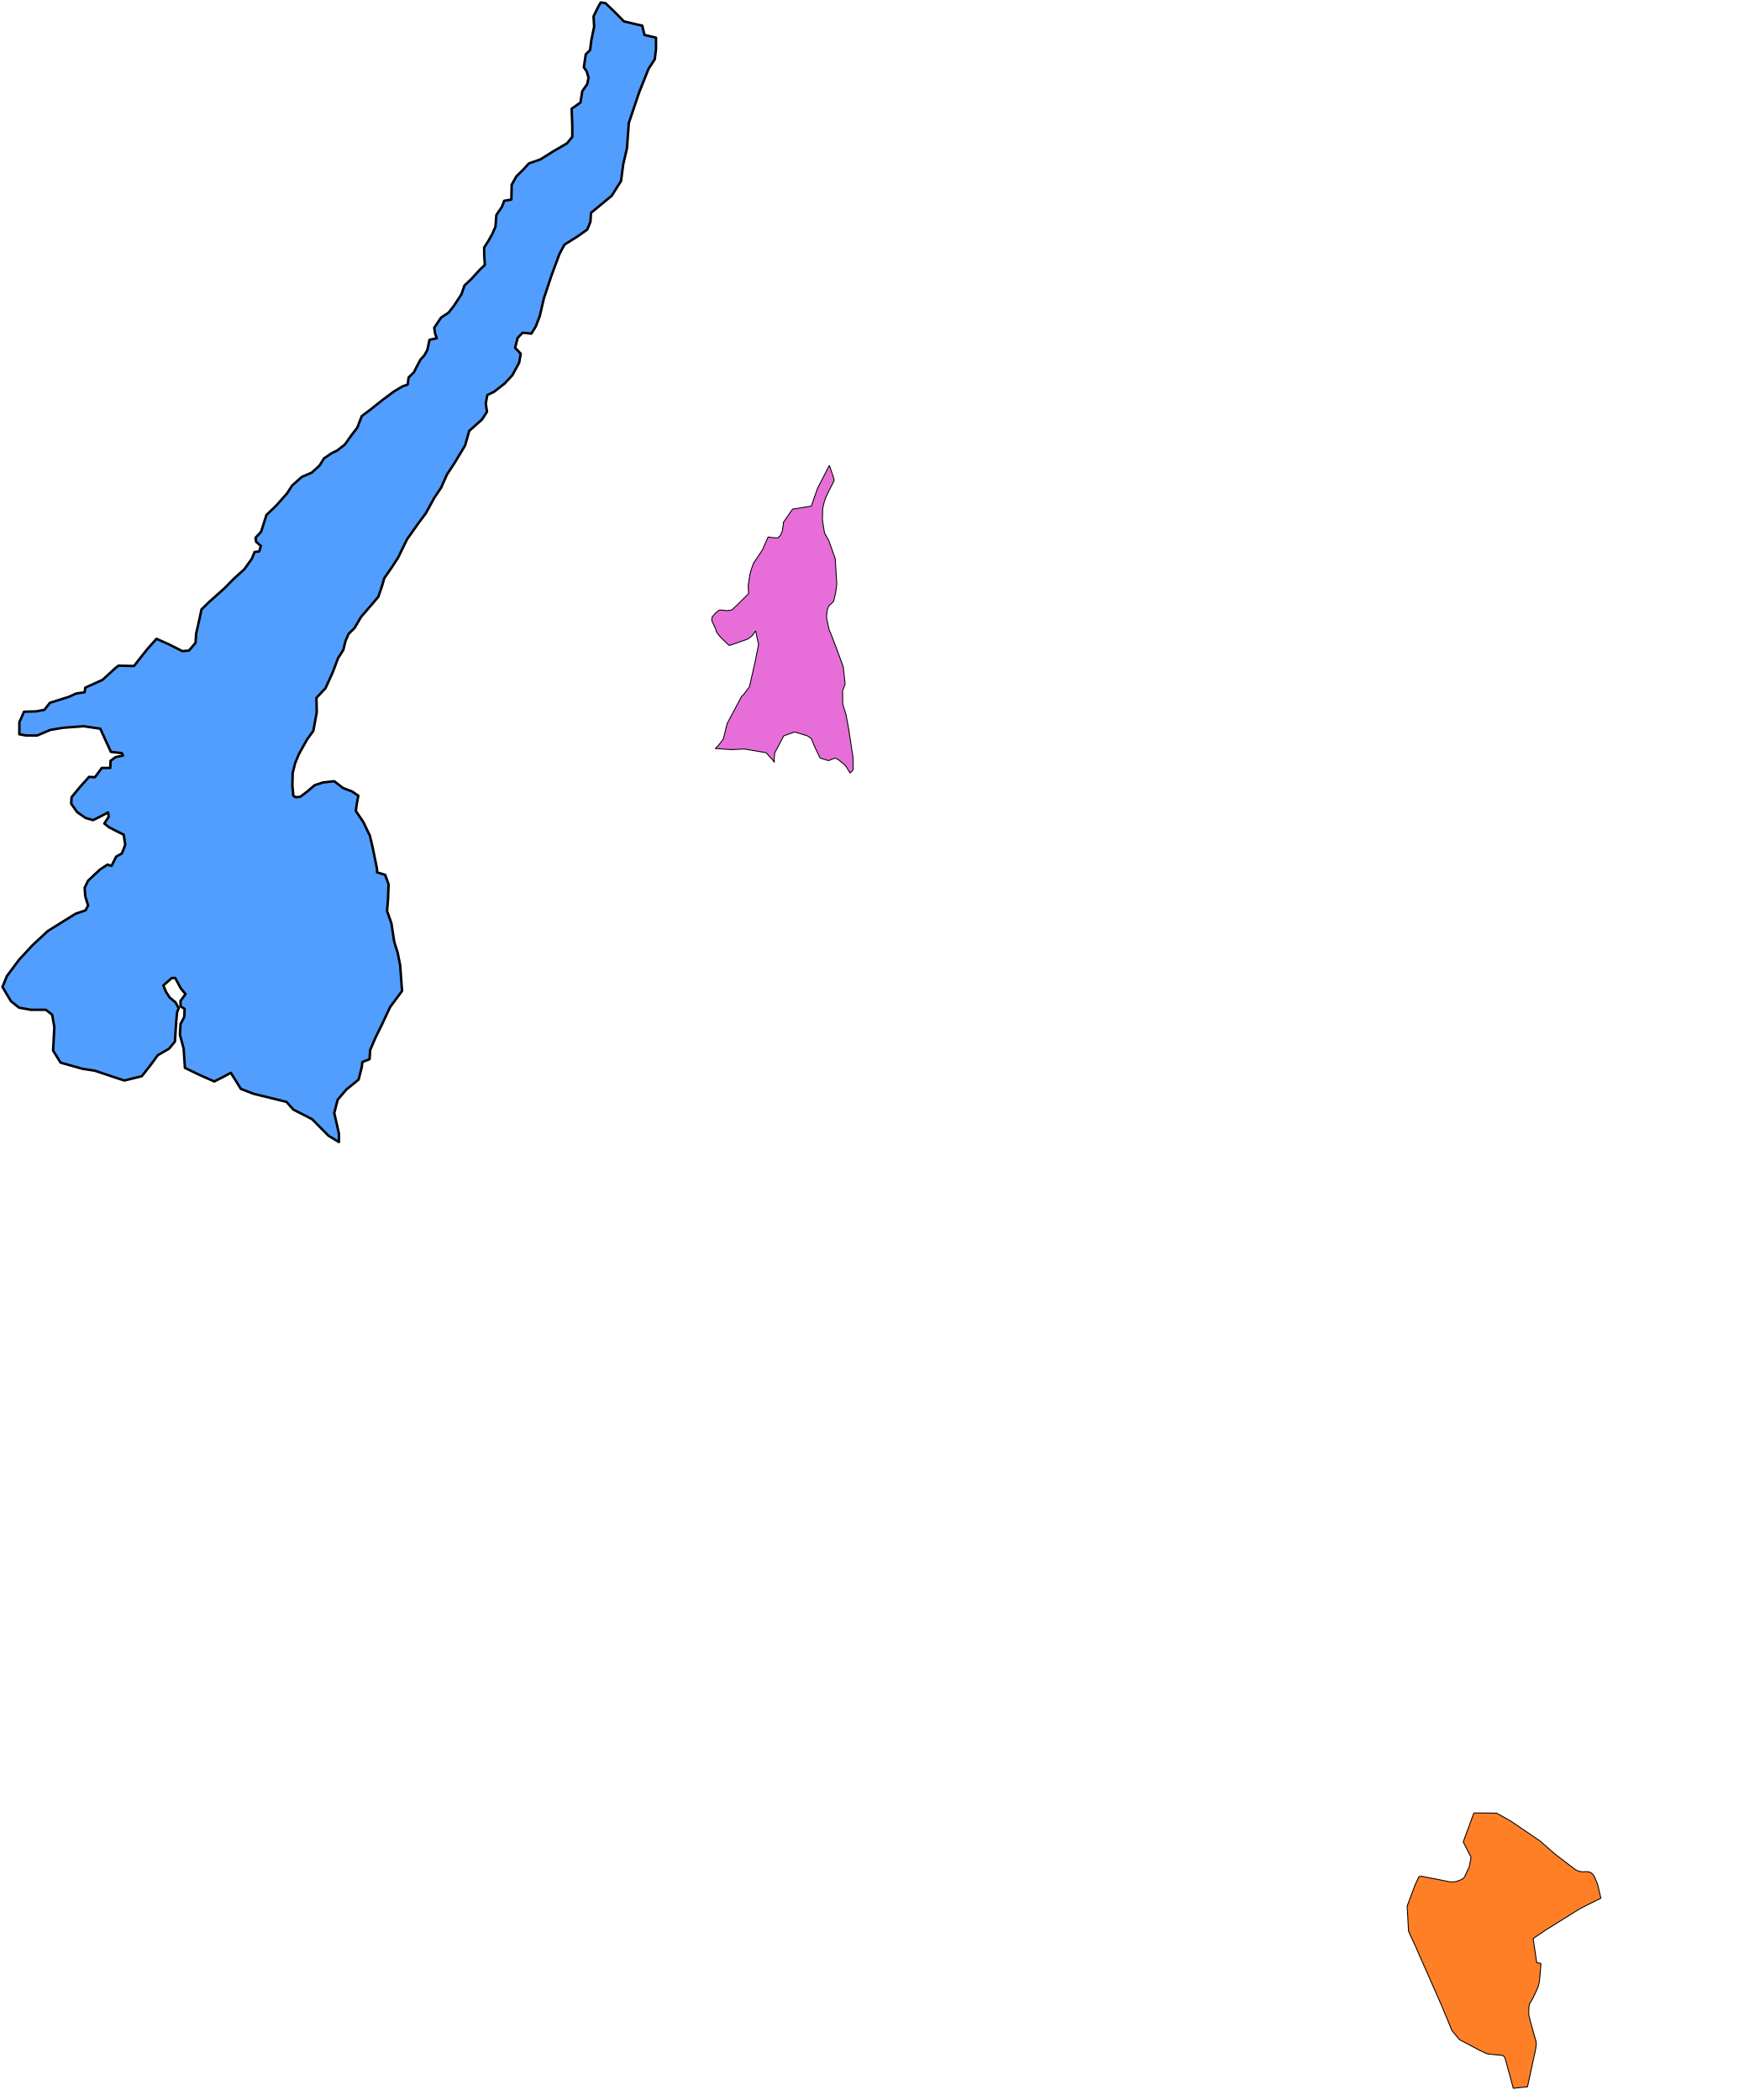
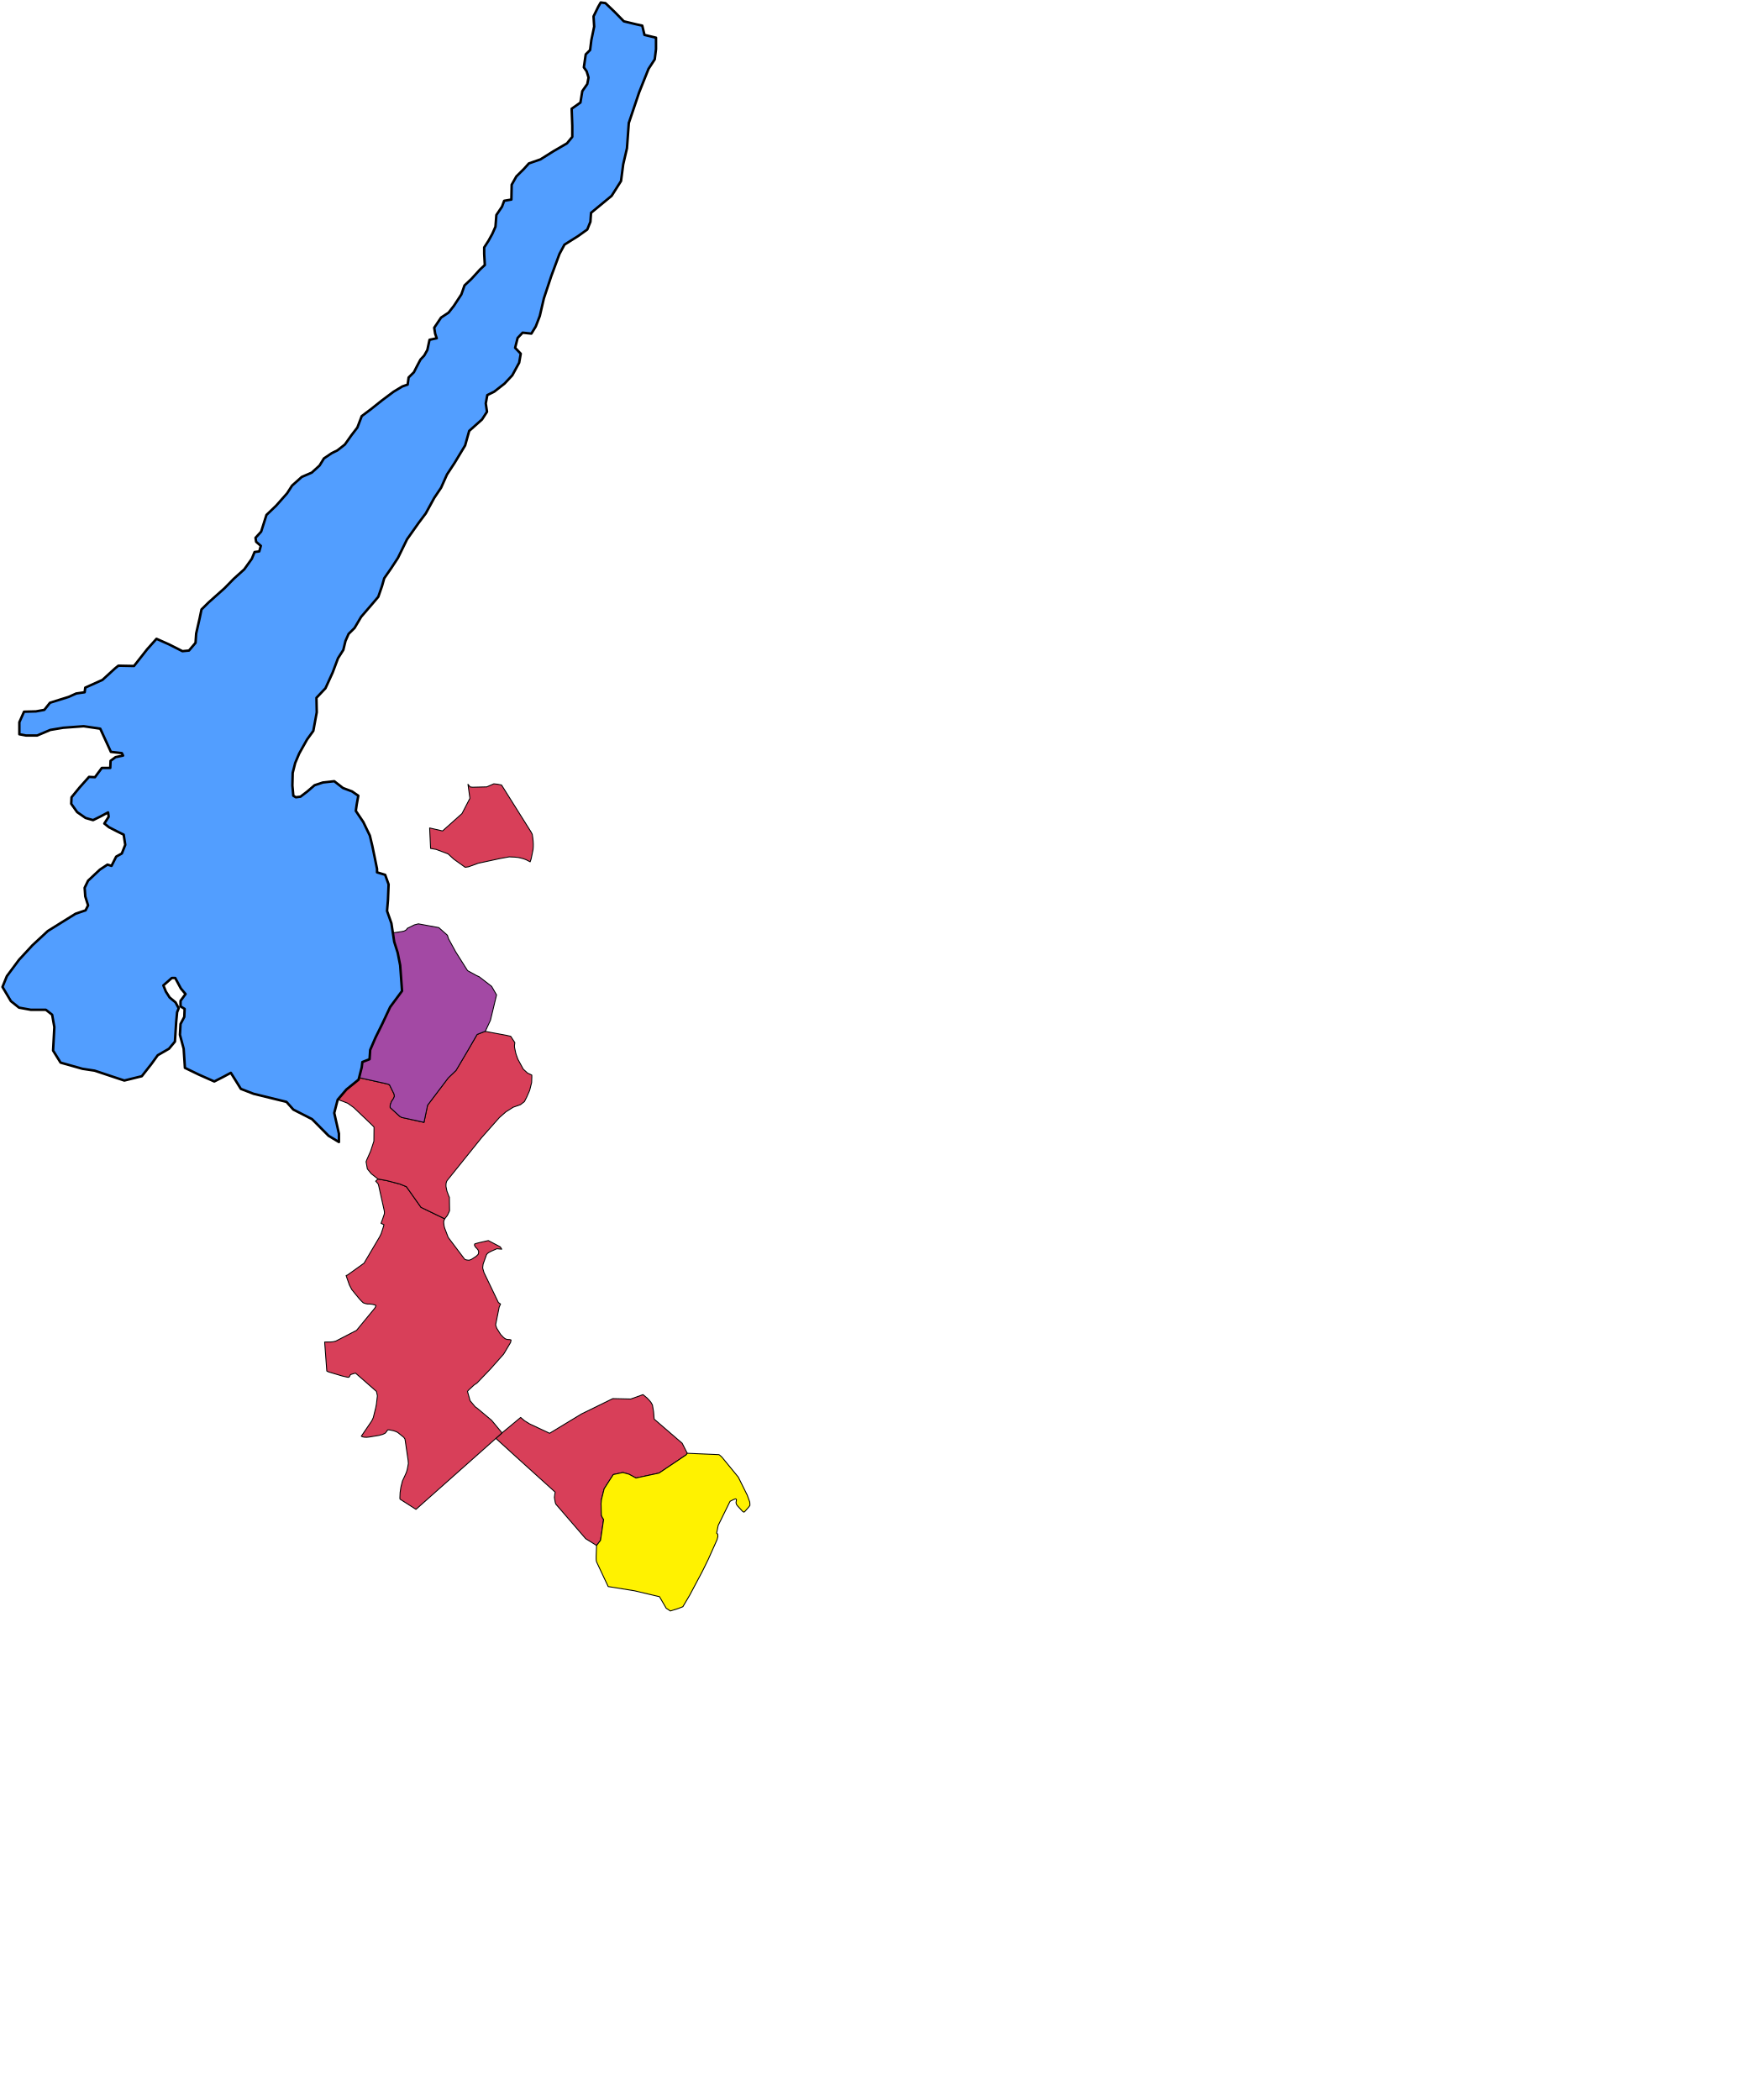
<svg xmlns="http://www.w3.org/2000/svg" width="381px" height="459px" viewBox="0 0 381 459" version="1.1">
  <g id="surface1">
-     <path id="sant'anna d'alfaedo" style="fill-rule:nonzero;fill:rgb(231, 110, 216);fill-opacity:1;stroke-width:0.1;stroke-linecap:butt;stroke-linejoin:round;stroke:rgb(0%,0%,0%);stroke-opacity:1;stroke-miterlimit:4;" d="M 115.966 340.811 L 117.697 340.94 L 119.13 340.87 L 121.506 341.273 L 122.232 342.063 L 122.414 342.31 L 122.394 342.028 L 122.459 341.308 L 123.448 339.427 L 124.544 339.038 L 124.69 339.028 L 124.856 339.065 L 126.024 339.427 L 126.128 339.48 L 126.497 339.77 L 126.505 339.791 L 126.55 339.936 L 126.705 340.334 L 126.912 340.793 L 127.397 341.801 L 127.499 341.88 L 128.336 342.142 L 129.044 341.874 L 129.204 341.921 L 129.362 341.995 L 129.519 342.11 L 129.965 342.472 L 130.25 342.75 L 130.71 343.504 L 131.017 343.189 L 131.046 343.095 L 131.029 341.807 L 130.538 338.588 L 130.262 337.107 L 129.906 335.952 L 129.886 334.5 L 130.164 333.764 L 129.959 331.868 L 129.255 329.952 L 128.584 328.183 L 128.441 327.895 L 128.367 327.604 L 128.144 326.549 L 128.14 326.214 L 128.177 325.923 L 128.214 325.637 L 128.357 325.241 L 128.5 325.069 L 128.584 325.016 L 128.903 324.701 L 129.128 323.77 L 129.249 322.807 L 129.094 320.202 L 129.081 320.024 L 128.379 318.054 L 127.909 317.208 L 127.682 315.805 L 127.704 314.543 L 127.886 313.787 L 128.023 313.394 L 128.075 313.269 L 128.494 312.4 L 128.807 311.791 L 128.93 311.545 L 128.954 311.465 L 128.959 311.4 L 128.936 311.275 L 128.924 311.234 L 128.488 309.94 L 128.429 309.827 L 127.219 312.183 L 127.168 312.286 L 127.105 312.443 L 127.07 312.541 L 126.464 314.275 L 124.409 314.602 L 123.405 316.059 L 123.411 316.198 L 123.392 316.335 L 123.294 316.981 L 123.274 317.032 L 123.092 317.478 L 122.803 317.74 L 122.785 317.754 L 122.603 317.746 L 122.287 317.725 L 121.737 317.656 L 121.115 319.059 L 120.284 320.32 L 120.173 320.433 L 119.899 321.195 L 119.75 321.758 L 119.558 322.958 L 119.603 323.846 L 118.332 325.118 L 117.755 325.651 L 117.198 325.727 L 117.088 325.699 L 116.572 325.647 L 116.379 325.666 L 116.218 325.789 L 116.169 325.827 L 115.964 326.001 L 115.747 326.251 L 115.612 326.416 L 115.573 326.658 L 115.594 326.858 L 116.017 327.782 L 116.105 328.079 L 116.334 328.386 L 116.58 328.68 L 117.452 329.51 L 117.607 329.5 L 119.324 328.897 L 119.547 328.813 L 119.957 328.494 L 120.055 328.38 L 120.118 328.312 L 120.29 328.038 L 120.358 327.958 L 120.392 328.02 L 120.685 329.384 L 120.679 329.51 L 120.321 331.285 L 119.729 333.913 L 119.676 334.093 L 118.999 334.977 L 118.854 335.075 L 117.253 338.089 L 116.881 339.611 L 116.832 339.764 L 116.629 340.06 L 116.253 340.527 Z M 115.966 340.811 " transform="matrix(1.997379,0,0,1.996086,-75.28399,-516.6944)" />
-     <path id="villa bartolomea" style="fill-rule:nonzero;fill:rgb(255, 127, 39);fill-opacity:1;stroke-width:0.1;stroke-linecap:butt;stroke-linejoin:round;stroke:rgb(0%,0%,0%);stroke-opacity:1;stroke-miterlimit:4;" d="M 203.278 487.52 L 204.828 487.36 L 205.624 483.694 L 205.703 483.318 L 205.708 483.285 L 205.716 483.236 L 205.755 483.007 L 205.787 482.706 L 205.775 482.438 L 205.126 480.14 L 204.977 479.485 L 204.969 479.178 L 204.977 478.88 L 204.991 478.592 L 205.044 478.281 L 205.19 478.052 L 205.403 477.688 L 205.845 476.753 L 205.994 476.393 L 206.078 476.074 L 206.139 475.745 L 206.174 475.418 L 206.289 474.08 L 206.287 473.905 L 206.276 473.831 L 205.845 473.776 L 205.444 471.132 L 206.723 470.256 L 210.386 467.968 L 210.772 467.755 L 211.155 467.555 L 212.86 466.712 L 212.504 465.205 L 212.465 465.084 L 212.229 464.538 L 212.09 464.248 L 211.928 464.035 L 211.746 463.898 L 211.517 463.821 L 211.206 463.796 L 210.856 463.823 L 210.58 463.776 L 210.273 463.692 L 210.06 463.575 L 208.098 462.074 L 207.782 461.829 L 206.59 460.782 L 206.264 460.481 L 202.965 458.24 L 201.449 457.395 L 198.999 457.367 L 198.928 457.473 L 197.796 460.543 L 198.617 462.156 L 198.65 462.273 L 198.461 463.252 L 198.021 464.201 L 197.915 464.408 L 197.768 464.577 L 197.719 464.6 L 197.469 464.72 L 197.195 464.821 L 197.008 464.89 L 196.427 464.935 L 195.435 464.733 L 193.223 464.301 L 193.004 464.332 L 192.936 464.383 L 192.881 464.498 L 192.58 465.144 L 192.525 465.269 L 191.663 467.559 L 191.811 470.297 L 191.952 470.643 L 192.508 471.835 L 195.373 478.33 L 196.128 480.144 L 196.55 481.185 L 197.379 482.189 L 197.614 482.318 L 199.693 483.416 L 200.418 483.749 L 201.283 483.843 L 201.954 483.904 L 202.169 483.951 L 202.186 483.954 L 202.321 484.123 L 202.419 484.383 L 203.278 487.522 Z M 203.278 487.52 " transform="matrix(1.997379,0,0,1.996086,-75.28399,-516.6944)" />
+     <path id="affi" style="fill-rule:evenodd;fill:rgb(216, 63, 89);fill-opacity:1;stroke-width:0.1;stroke-linecap:butt;stroke-linejoin:round;stroke:rgb(0%,0%,0%);stroke-opacity:1;stroke-miterlimit:4;" d="M 88.897 344.735 L 89.108 346.267 L 88.244 347.938 L 86.114 349.842 L 84.702 349.516 L 84.806 351.756 L 85.414 351.864 L 86.717 352.355 L 87.342 352.928 L 87.364 352.944 L 87.603 353.116 L 88.594 353.823 L 88.956 353.766 L 90.018 353.381 L 92.435 352.856 L 93.413 352.68 L 94.005 352.709 L 94.35 352.741 L 94.483 352.768 L 94.637 352.801 L 94.962 352.885 L 94.993 352.897 L 95.265 352.997 L 95.699 353.224 L 95.791 352.964 L 95.846 352.725 L 96.018 351.872 L 96.03 351.733 L 96.037 351.625 L 96.039 351.606 L 96.041 351.572 L 96.043 351.512 L 96.043 351.398 L 96.045 351.283 L 96.028 350.966 L 95.99 350.623 L 95.942 350.289 L 95.926 350.204 L 95.801 349.958 L 92.57 344.813 L 92.124 344.725 L 91.725 344.682 L 90.957 345.017 L 89.396 345.054 L 89.13 345.022 Z M 88.897 344.735 " transform="matrix(1.997379,0,0,1.996086,-75.28399,-516.6944)" />
+     <path id="mozzecane" style="fill-rule:evenodd;fill:rgb(216, 63, 89);fill-opacity:1;stroke-width:0.1;stroke-linecap:butt;stroke-linejoin:round;stroke:rgb(0%,0%,0%);stroke-opacity:1;stroke-miterlimit:4;" d="M 102.968 428.083 L 103.401 427.526 L 103.739 425.236 L 103.625 425.066 L 103.549 424.911 L 103.502 424.813 L 103.489 424.68 L 103.459 423.498 L 103.5 423.064 L 103.796 421.88 L 104.537 420.719 L 104.756 420.385 L 104.799 420.318 L 105.845 420.095 L 106.516 420.281 L 107.277 420.696 L 109.8 420.156 L 112.762 418.167 L 112.892 417.987 L 112.334 416.888 L 109.268 414.244 L 109.201 413.416 L 109.08 412.698 L 108.925 412.422 L 108.912 412.404 L 108.751 412.209 L 108.509 411.948 L 108.049 411.565 L 106.708 412.046 L 104.742 412.001 L 101.331 413.674 L 97.827 415.798 L 95.638 414.768 L 95.083 414.424 L 94.661 414.064 L 92.623 415.755 L 91.95 416.357 L 91.962 416.369 L 93.444 417.719 L 94.203 418.412 L 98.437 422.242 L 98.404 422.43 L 98.353 422.817 L 98.394 423.085 L 98.451 423.383 L 98.511 423.557 L 101.775 427.34 Z M 102.968 428.083 " transform="matrix(1.997379,0,0,1.996086,-75.28399,-516.6944)" />
+     <path id="valeggio sul mincio" style="fill-rule:nonzero;fill:rgb(216, 63, 89);fill-opacity:1;stroke-width:0.1;stroke-linecap:butt;stroke-linejoin:round;stroke:rgb(0%,0%,0%);stroke-opacity:1;stroke-miterlimit:4;" d="M 91.95 416.357 L 92.623 415.755 L 91.481 414.377 L 89.887 413.04 L 89.683 412.895 L 89.128 412.232 L 88.842 411.211 L 88.907 411.136 L 88.977 411.056 L 89.582 410.496 L 89.879 410.299 L 91.346 408.77 L 92.781 407.15 L 92.879 407.001 L 93.558 405.854 L 93.612 405.584 L 93.481 405.539 L 93.368 405.535 L 93.153 405.52 L 92.945 405.432 L 92.773 405.293 L 92.478 404.983 L 92.369 404.817 L 92.05 404.306 L 91.95 404.028 L 91.927 403.899 L 92.308 401.993 L 92.458 401.645 L 92.224 401.481 L 90.648 398.199 L 90.505 397.706 L 90.524 397.494 L 90.556 397.267 L 90.925 396.24 L 91.035 396.101 L 91.189 395.995 L 91.422 395.87 L 92.056 395.59 L 92.59 395.639 L 92.546 395.567 L 92.511 395.506 L 92.421 395.379 L 91.123 394.696 L 90.153 394.917 L 89.971 394.966 L 89.82 395.005 L 89.752 395.027 L 89.633 395.066 L 89.613 395.142 L 89.609 395.209 L 89.652 395.297 L 89.721 395.412 L 89.867 395.559 L 90.004 395.729 L 90.075 395.933 L 90.022 396.195 L 89.801 396.412 L 89.269 396.76 L 89.015 396.85 L 88.772 396.823 L 88.586 396.772 L 88.514 396.713 L 86.734 394.351 L 86.345 393.332 L 86.282 393.089 L 86.259 392.893 L 86.239 392.702 L 86.263 392.512 L 86.353 392.312 L 83.756 391.056 L 82.158 388.794 L 81.466 388.512 L 80.012 388.128 L 79.048 387.954 L 78.8 388.193 L 79.041 388.453 L 79.107 388.6 L 79.729 391.394 L 79.745 391.504 L 79.756 391.643 L 79.745 391.766 L 79.715 391.87 L 79.578 392.273 L 79.477 392.559 L 79.387 392.809 L 79.702 392.956 L 79.678 393.056 L 79.621 393.255 L 79.469 393.731 L 79.394 393.95 L 79.244 394.259 L 77.525 397.171 L 75.724 398.463 L 75.563 398.529 L 75.665 398.831 L 75.921 399.555 L 76.177 400.052 L 76.584 400.557 L 77.007 401.07 L 77.23 401.312 L 77.435 401.51 L 77.67 401.594 L 77.912 401.645 L 78.133 401.641 L 78.303 401.661 L 78.383 401.668 L 78.436 401.674 L 78.512 401.694 L 78.669 401.735 L 78.823 401.801 L 78.816 401.88 L 78.704 402.093 L 76.702 404.529 L 74.427 405.71 L 74.1 405.782 L 73.858 405.8 L 73.215 405.807 L 73.449 408.982 L 73.637 409.077 L 75.127 409.522 L 75.745 409.666 L 75.863 409.666 L 75.958 409.537 L 76.027 409.402 L 76.132 409.342 L 76.387 409.263 L 76.592 409.209 L 78.882 411.214 L 78.972 411.623 L 78.974 411.637 L 78.986 411.713 L 78.982 411.735 L 78.876 412.631 L 78.8 413.017 L 78.538 414.079 L 78.372 414.436 L 77.228 416.117 L 77.241 416.122 L 77.243 416.124 L 77.361 416.187 L 77.566 416.228 L 77.822 416.238 L 78.125 416.203 L 79.154 416.03 L 79.563 415.919 L 79.831 415.792 L 79.977 415.627 L 80.099 415.438 L 80.23 415.418 L 80.433 415.453 L 80.758 415.52 L 81.031 415.618 L 81.213 415.708 L 81.87 416.238 L 81.906 416.291 L 81.999 416.422 L 82.037 416.635 L 82.348 418.753 L 82.375 419.109 L 82.31 419.469 L 82.248 419.782 L 82.154 420.089 L 81.992 420.453 L 81.87 420.715 L 81.728 421.021 L 81.561 421.676 L 81.471 422.289 L 81.444 422.89 L 81.46 423.011 L 83.206 424.128 L 85.357 422.216 L 91.95 416.359 Z M 91.95 416.357 " transform="matrix(1.997379,0,0,1.996086,-75.28399,-516.6944)" />
+     <path id="castelnuovo del garda" style="fill-rule:evenodd;fill:rgb(216, 63, 89);fill-opacity:1;stroke-width:0.1;stroke-linecap:butt;stroke-linejoin:round;stroke:rgb(0%,0%,0%);stroke-opacity:1;stroke-miterlimit:4;" d="M 64.993 375.776 L 75.029 379.385 L 75.196 379.445 L 75.245 379.465 L 75.735 379.657 L 76.387 380.122 L 77.949 381.61 L 78.295 381.942 L 78.618 382.267 L 78.602 383.813 L 78.246 384.899 L 77.824 385.852 L 77.748 386.066 L 77.887 386.852 L 78.323 387.383 L 79.048 387.954 L 80.012 388.128 L 81.466 388.512 L 82.158 388.794 L 83.756 391.056 L 86.353 392.312 L 86.617 391.976 L 86.701 391.829 L 86.832 391.543 L 86.881 391.434 L 86.863 389.958 L 86.805 389.844 L 86.597 389.291 L 86.558 389.109 L 86.498 388.809 L 86.488 388.717 L 86.498 388.449 L 86.554 388.234 L 86.64 388.093 L 90.401 383.412 L 92.337 381.224 L 92.562 381.026 L 93.043 380.604 L 93.839 380.097 L 94.639 379.815 L 95.069 379.484 L 95.312 379.013 L 95.644 378.259 L 95.863 377.39 L 95.883 376.797 L 95.881 376.574 L 95.41 376.351 L 94.948 375.925 L 94.361 374.85 L 94.174 374.334 L 94.123 374.159 L 93.994 373.557 L 93.984 373.363 L 94.007 373.154 L 94.025 373.026 L 93.955 372.911 L 93.573 372.328 L 93.086 372.218 L 90.79 371.79 L 90.581 371.86 L 89.94 372.109 L 89.875 372.161 L 88.852 373.929 L 87.591 376.064 L 86.738 376.882 L 84.479 379.87 L 84.084 381.751 L 81.636 381.21 L 81.428 381.089 L 80.382 380.126 L 80.386 379.866 L 80.445 379.696 L 80.525 379.473 L 80.722 379.181 L 80.848 378.913 L 80.822 378.698 L 80.734 378.5 L 80.306 377.635 L 80.14 377.567 L 79.862 377.498 L 76.834 376.829 L 76.387 376.692 L 64.746 373.167 Z M 64.993 375.776 " transform="matrix(1.997379,0,0,1.996086,-75.28399,-516.6944)" />
+     <path id="lazise" style="fill-rule:evenodd;fill:rgb(163, 73, 164);fill-opacity:1;stroke-width:0.1;stroke-linecap:butt;stroke-linejoin:round;stroke:rgb(0%,0%,0%);stroke-opacity:1;stroke-miterlimit:4;" d="M 90.79 371.79 L 91.355 370.574 L 92.024 367.797 L 91.487 366.864 L 90.131 365.813 L 89.801 365.66 L 88.852 365.138 L 87.552 363.079 L 86.762 361.635 L 86.646 361.263 L 85.705 360.426 L 83.472 360.015 L 83.036 360.126 L 82.262 360.506 L 82.168 360.657 L 81.921 360.803 L 81.669 360.858 L 81.645 360.862 L 81.569 360.874 L 81.552 360.876 L 76.387 361.645 L 63.982 362.3 L 64.038 363.169 L 64.746 373.167 L 76.387 376.692 L 76.834 376.829 L 79.862 377.498 L 80.14 377.567 L 80.306 377.635 L 80.734 378.5 L 80.822 378.698 L 80.848 378.911 L 80.722 379.179 L 80.525 379.473 L 80.445 379.696 L 80.386 379.864 L 80.382 380.126 L 81.428 381.089 L 81.636 381.21 L 84.084 381.749 L 84.479 379.87 L 86.738 376.882 L 87.591 376.064 L 88.852 373.929 L 89.875 372.161 L 89.94 372.109 L 90.581 371.858 Z M 90.79 371.79 " transform="matrix(1.997379,0,0,1.996086,-75.28399,-516.6944)" />
+     <path id="nogarole rocca" style="fill-rule:nonzero;fill:rgb(255, 242, 0);fill-opacity:1;stroke-width:0.1;stroke-linecap:butt;stroke-linejoin:round;stroke:rgb(0%,0%,0%);stroke-opacity:1;stroke-miterlimit:4;" d="M 119.457 422.577 L 118.475 420.598 L 116.742 418.481 L 116.641 418.369 L 116.492 418.236 L 116.382 418.15 L 116.306 418.136 L 112.892 417.987 L 112.762 418.167 L 109.8 420.156 L 107.277 420.696 L 106.516 420.281 L 105.845 420.095 L 104.799 420.318 L 104.756 420.385 L 104.537 420.719 L 103.796 421.88 L 103.5 423.064 L 103.459 423.498 L 103.489 424.68 L 103.502 424.813 L 103.549 424.911 L 103.625 425.066 L 103.739 425.236 L 103.401 427.526 L 102.968 428.083 L 102.921 429.297 L 102.921 429.508 L 102.927 429.688 L 102.943 429.77 L 102.962 429.868 L 103.856 431.77 L 104.24 432.582 L 107.109 433.044 L 109.854 433.694 L 110.584 434.954 L 111.038 435.256 L 111.843 435.007 L 112.412 434.788 L 113.165 433.514 L 114.466 431.066 L 114.673 430.657 L 115.193 429.594 L 116.152 427.449 L 116.242 427.099 L 116.222 426.837 L 116.105 426.741 L 116.275 425.89 L 117.573 423.248 L 117.706 423.179 L 117.712 423.175 L 117.757 423.152 L 117.986 423.042 L 118.15 422.984 L 118.24 423.003 L 118.272 423.074 L 118.256 423.203 L 118.225 423.402 L 118.276 423.588 L 118.407 423.764 L 118.933 424.338 L 119.081 424.436 L 119.179 424.377 L 119.6 423.899 L 119.744 423.704 L 119.744 423.539 L 119.727 423.32 Z M 119.457 422.577 " transform="matrix(1.997379,0,0,1.996086,-75.28399,-516.6944)" />
    <path id="lago" style="fill-rule:nonzero;fill:#529eff;fill-opacity:1,stroke-width:2;stroke-linecap:butt;stroke-linejoin:round;stroke:rgb(0%,0%,0%);stroke-opacity:1;stroke-miterlimit:4;" d="M 511.643 211.916 L 515.429 215.576 L 519.091 219.367 L 524.271 220.631 L 526.54 221.135 L 527.428 224.919 L 532.095 226.059 L 532.095 230.727 L 531.589 234.898 L 529.068 238.814 L 525.283 248.406 L 521.114 260.905 L 521.114 260.781 L 520.356 271.264 L 518.838 277.825 L 517.957 284.648 L 514.164 290.704 L 505.835 297.651 L 505.582 301.311 L 504.318 304.467 L 500.655 307.119 L 495.099 310.655 L 493.084 314.446 L 489.797 323.41 L 486.77 332.629 L 485.122 339.825 L 483.482 344.121 L 481.72 347.021 L 478.18 346.641 L 476.164 348.789 L 475.153 352.829 L 477.421 355.232 L 476.793 358.892 L 474.011 364.072 L 470.854 367.476 L 466.693 370.763 L 463.912 372.151 L 463.283 375.563 L 463.789 378.967 L 461.766 382.123 L 456.586 386.799 L 454.946 392.731 L 450.655 399.926 L 447.621 404.602 L 445.222 410.03 L 442.448 414.201 L 439.038 420.513 L 436.134 424.429 L 431.46 431.12 L 427.797 438.696 L 425.023 442.984 L 422.242 447.031 L 421.36 450.187 L 419.843 454.607 L 417.95 456.879 L 412.901 462.811 L 410.249 467.355 L 407.851 469.758 L 406.586 472.659 L 405.705 476.326 L 403.559 479.73 L 401.407 485.538 L 398.502 491.981 L 394.847 495.897 L 394.97 501.829 L 393.583 509.405 L 391.054 512.94 L 387.897 518.624 L 386.257 522.54 L 385.246 526.579 L 385.123 531.752 L 385.499 535.923 L 386.51 536.551 L 388.403 536.303 L 391.184 534.155 L 394.088 531.627 L 397.498 530.495 L 402.042 529.984 L 405.575 532.767 L 409.238 534.155 L 411.766 535.923 L 411.131 539.459 L 410.755 542.111 L 413.782 546.655 L 416.433 552.214 L 417.445 556.502 L 418.456 561.426 L 419.337 565.846 L 419.337 567.234 L 422.625 568.249 L 424.012 572.158 L 423.759 578.477 L 423.383 583.021 L 425.146 588.069 L 426.287 595.644 L 427.674 600.064 L 428.686 605.244 L 429.444 615.727 L 424.64 622.287 L 421.483 629.11 L 418.709 634.794 L 416.563 639.842 L 416.31 643.626 L 413.406 644.766 L 413.153 646.913 L 411.889 651.961 L 406.962 656.001 L 403.429 660.173 L 402.042 665.6 L 403.935 674.06 L 403.935 677.472 L 399.767 674.944 L 393.077 668.128 L 385.499 664.212 L 382.724 661.057 L 369.461 657.769 L 364.288 655.753 L 361.889 651.837 L 360.242 649.185 L 357.215 650.829 L 353.553 652.721 L 347.368 649.945 L 341.683 647.162 L 341.177 639.338 L 339.667 633.654 L 339.913 629.234 L 341.43 626.327 L 341.56 623.047 L 339.913 622.039 L 339.913 619.767 L 341.936 616.983 L 340.043 614.711 L 337.767 610.423 L 336.38 610.423 L 332.97 613.448 L 333.982 615.975 L 335.499 618.379 L 337.897 620.395 L 339.162 622.798 L 338.526 624.435 L 338.15 628.475 L 337.645 636.43 L 335.246 639.338 L 330.702 641.99 L 328.173 645.525 L 324.258 650.573 L 317.185 652.341 L 305.193 648.301 L 300.266 647.542 L 291.43 645.021 L 288.396 640.09 L 288.902 630.498 L 288.02 625.443 L 285.492 623.427 L 279.431 623.427 L 274.634 622.543 L 271.354 619.891 L 267.944 614.083 L 269.714 609.663 L 274.634 602.972 L 280.066 597.032 L 286.25 591.225 L 292.059 587.565 L 297.492 584.153 L 301.53 582.765 L 302.541 580.749 L 301.407 577.089 L 301.154 573.553 L 302.541 570.645 L 307.338 566.101 L 310.373 564.078 L 312.013 564.582 L 313.905 560.798 L 316.181 559.534 L 317.568 555.998 L 316.932 551.834 L 314.158 550.446 L 311.001 548.802 L 309.108 547.283 L 310.871 544.507 L 310.625 542.739 L 307.591 544.383 L 304.564 545.895 L 301.53 545.011 L 298.12 542.615 L 295.722 539.203 L 295.852 536.551 L 299.131 532.511 L 302.917 528.216 L 305.316 528.347 L 308.097 524.556 L 311.507 524.556 L 311.63 521.656 L 313.652 520.136 L 316.679 519.508 L 316.181 518.5 L 311.76 517.988 L 307.468 508.521 L 300.771 507.512 L 292.442 508.141 L 287.262 509.025 L 281.959 511.297 L 277.415 511.297 L 274.764 510.793 L 274.764 505.869 L 276.657 501.573 L 281.453 501.449 L 284.863 500.821 L 287.139 497.913 L 294.71 495.517 L 297.744 494.129 L 301.154 493.625 L 301.407 491.726 L 308.35 488.57 L 313.4 483.902 L 314.787 482.762 L 321.101 482.886 L 326.403 476.07 L 330.196 471.775 L 335.246 474.047 L 340.672 476.83 L 343.323 476.574 L 345.974 473.418 L 346.227 469.627 L 347.621 463.447 L 348.38 459.779 L 351.284 456.879 L 357.721 451.071 L 361.384 447.28 L 365.675 443.364 L 368.709 439.076 L 369.843 436.293 L 371.736 436.044 L 372.365 433.772 L 370.472 432.128 L 370.219 430.485 L 372.495 427.964 L 374.64 421.141 L 378.556 417.357 L 382.977 412.302 L 384.993 409.146 L 388.908 405.61 L 392.947 403.842 L 396.104 400.942 L 397.874 398.034 L 401.031 395.887 L 403.307 394.754 L 406.334 392.351 L 408.985 388.567 L 411.383 385.411 L 413.153 380.735 L 416.816 377.959 L 421.36 374.299 L 426.034 370.763 L 429.567 368.616 L 431.713 367.856 L 432.096 364.956 L 434.241 362.808 L 435.376 360.536 L 436.893 357.628 L 438.41 355.985 L 439.667 353.713 L 440.555 349.549 L 443.46 348.92 L 442.824 347.021 L 442.448 344.625 L 445.222 340.461 L 448.257 338.437 L 450.402 335.661 L 453.429 330.986 L 454.693 327.326 L 457.475 324.674 L 461.008 320.758 L 462.9 318.99 L 462.647 314.446 L 462.647 311.795 L 464.417 309.019 L 465.935 306.235 L 467.199 303.335 L 467.574 298.535 L 469.85 295.124 L 470.732 292.728 L 473.636 292.224 L 473.759 286.16 L 475.659 282.756 L 478.686 279.724 L 480.708 277.452 L 485.375 275.808 L 490.555 272.521 L 496.111 269.241 L 498.256 266.589 L 498.256 262.045 L 498.003 255.098 L 501.543 252.577 L 502.302 247.902 L 504.318 244.994 L 504.823 242.343 L 504.065 239.822 L 502.93 238.178 L 503.689 232.875 L 505.452 231.107 L 505.957 227.067 L 507.099 221.515 L 506.846 217.344 L 508.739 213.428 L 509.75 211.66 Z M 511.643 211.916 " transform="matrix(0.540706,0,0,0.53471,-144.3359,-112.6377)" />
  </g>
</svg>
